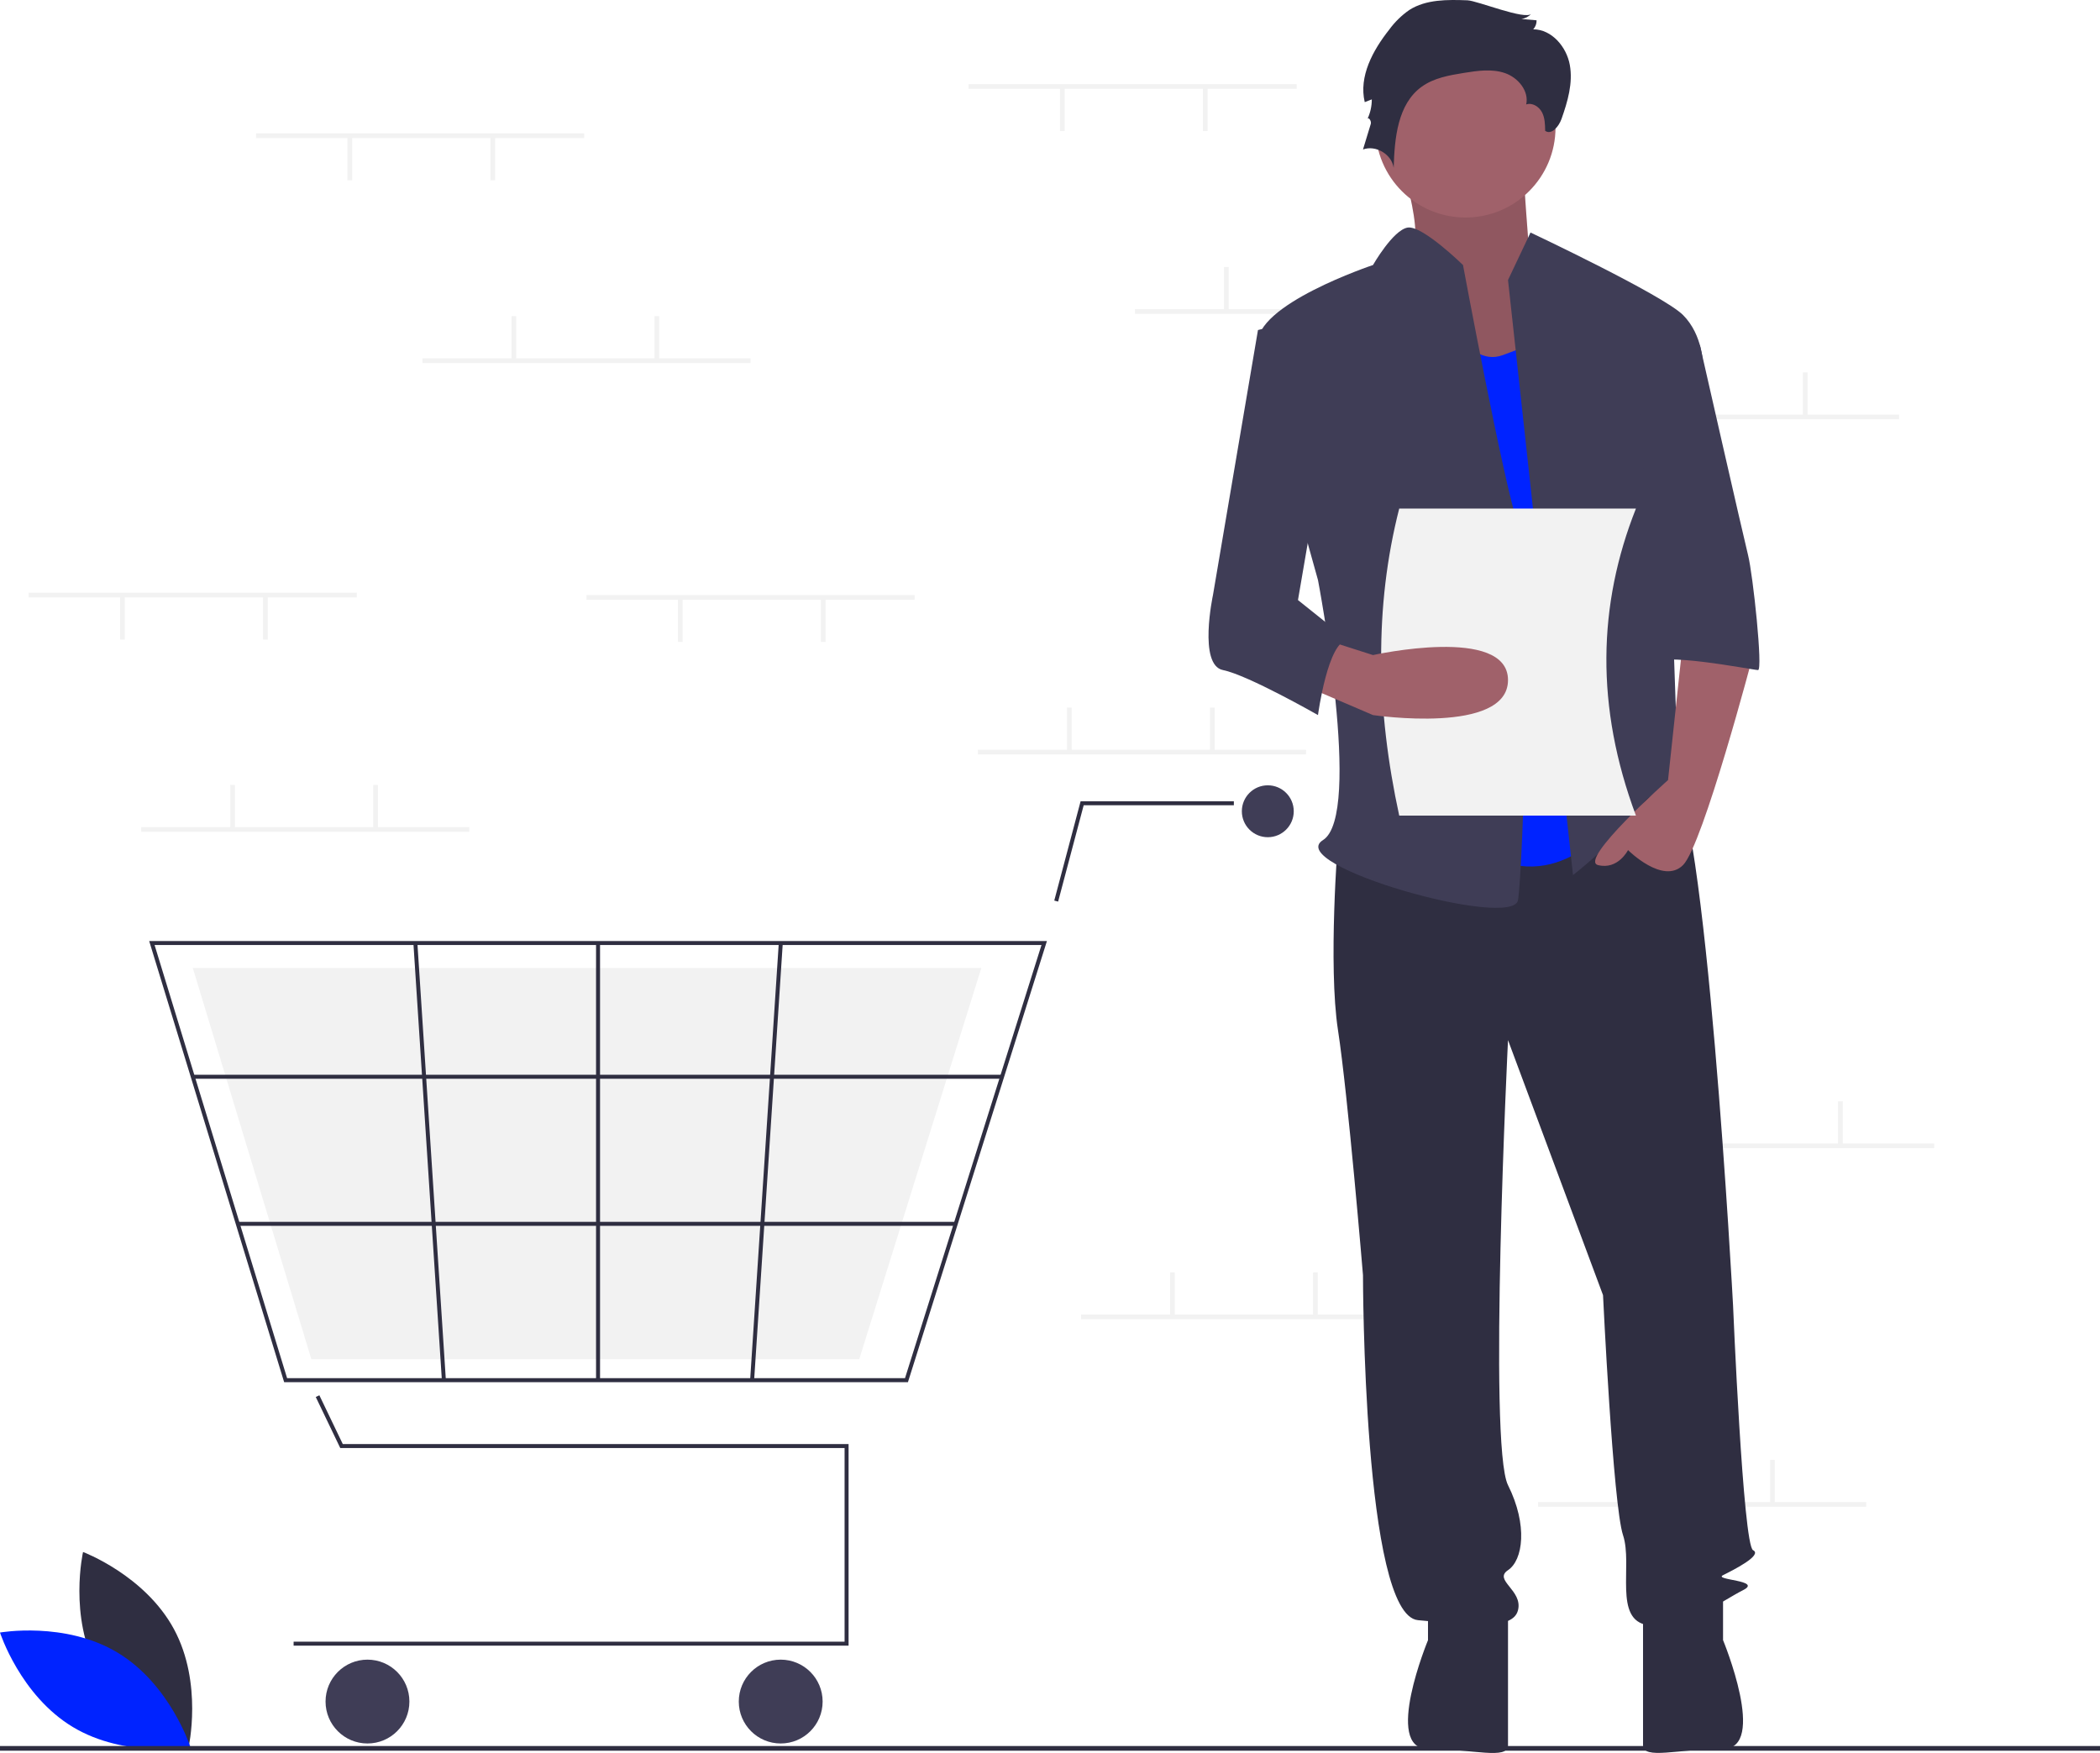
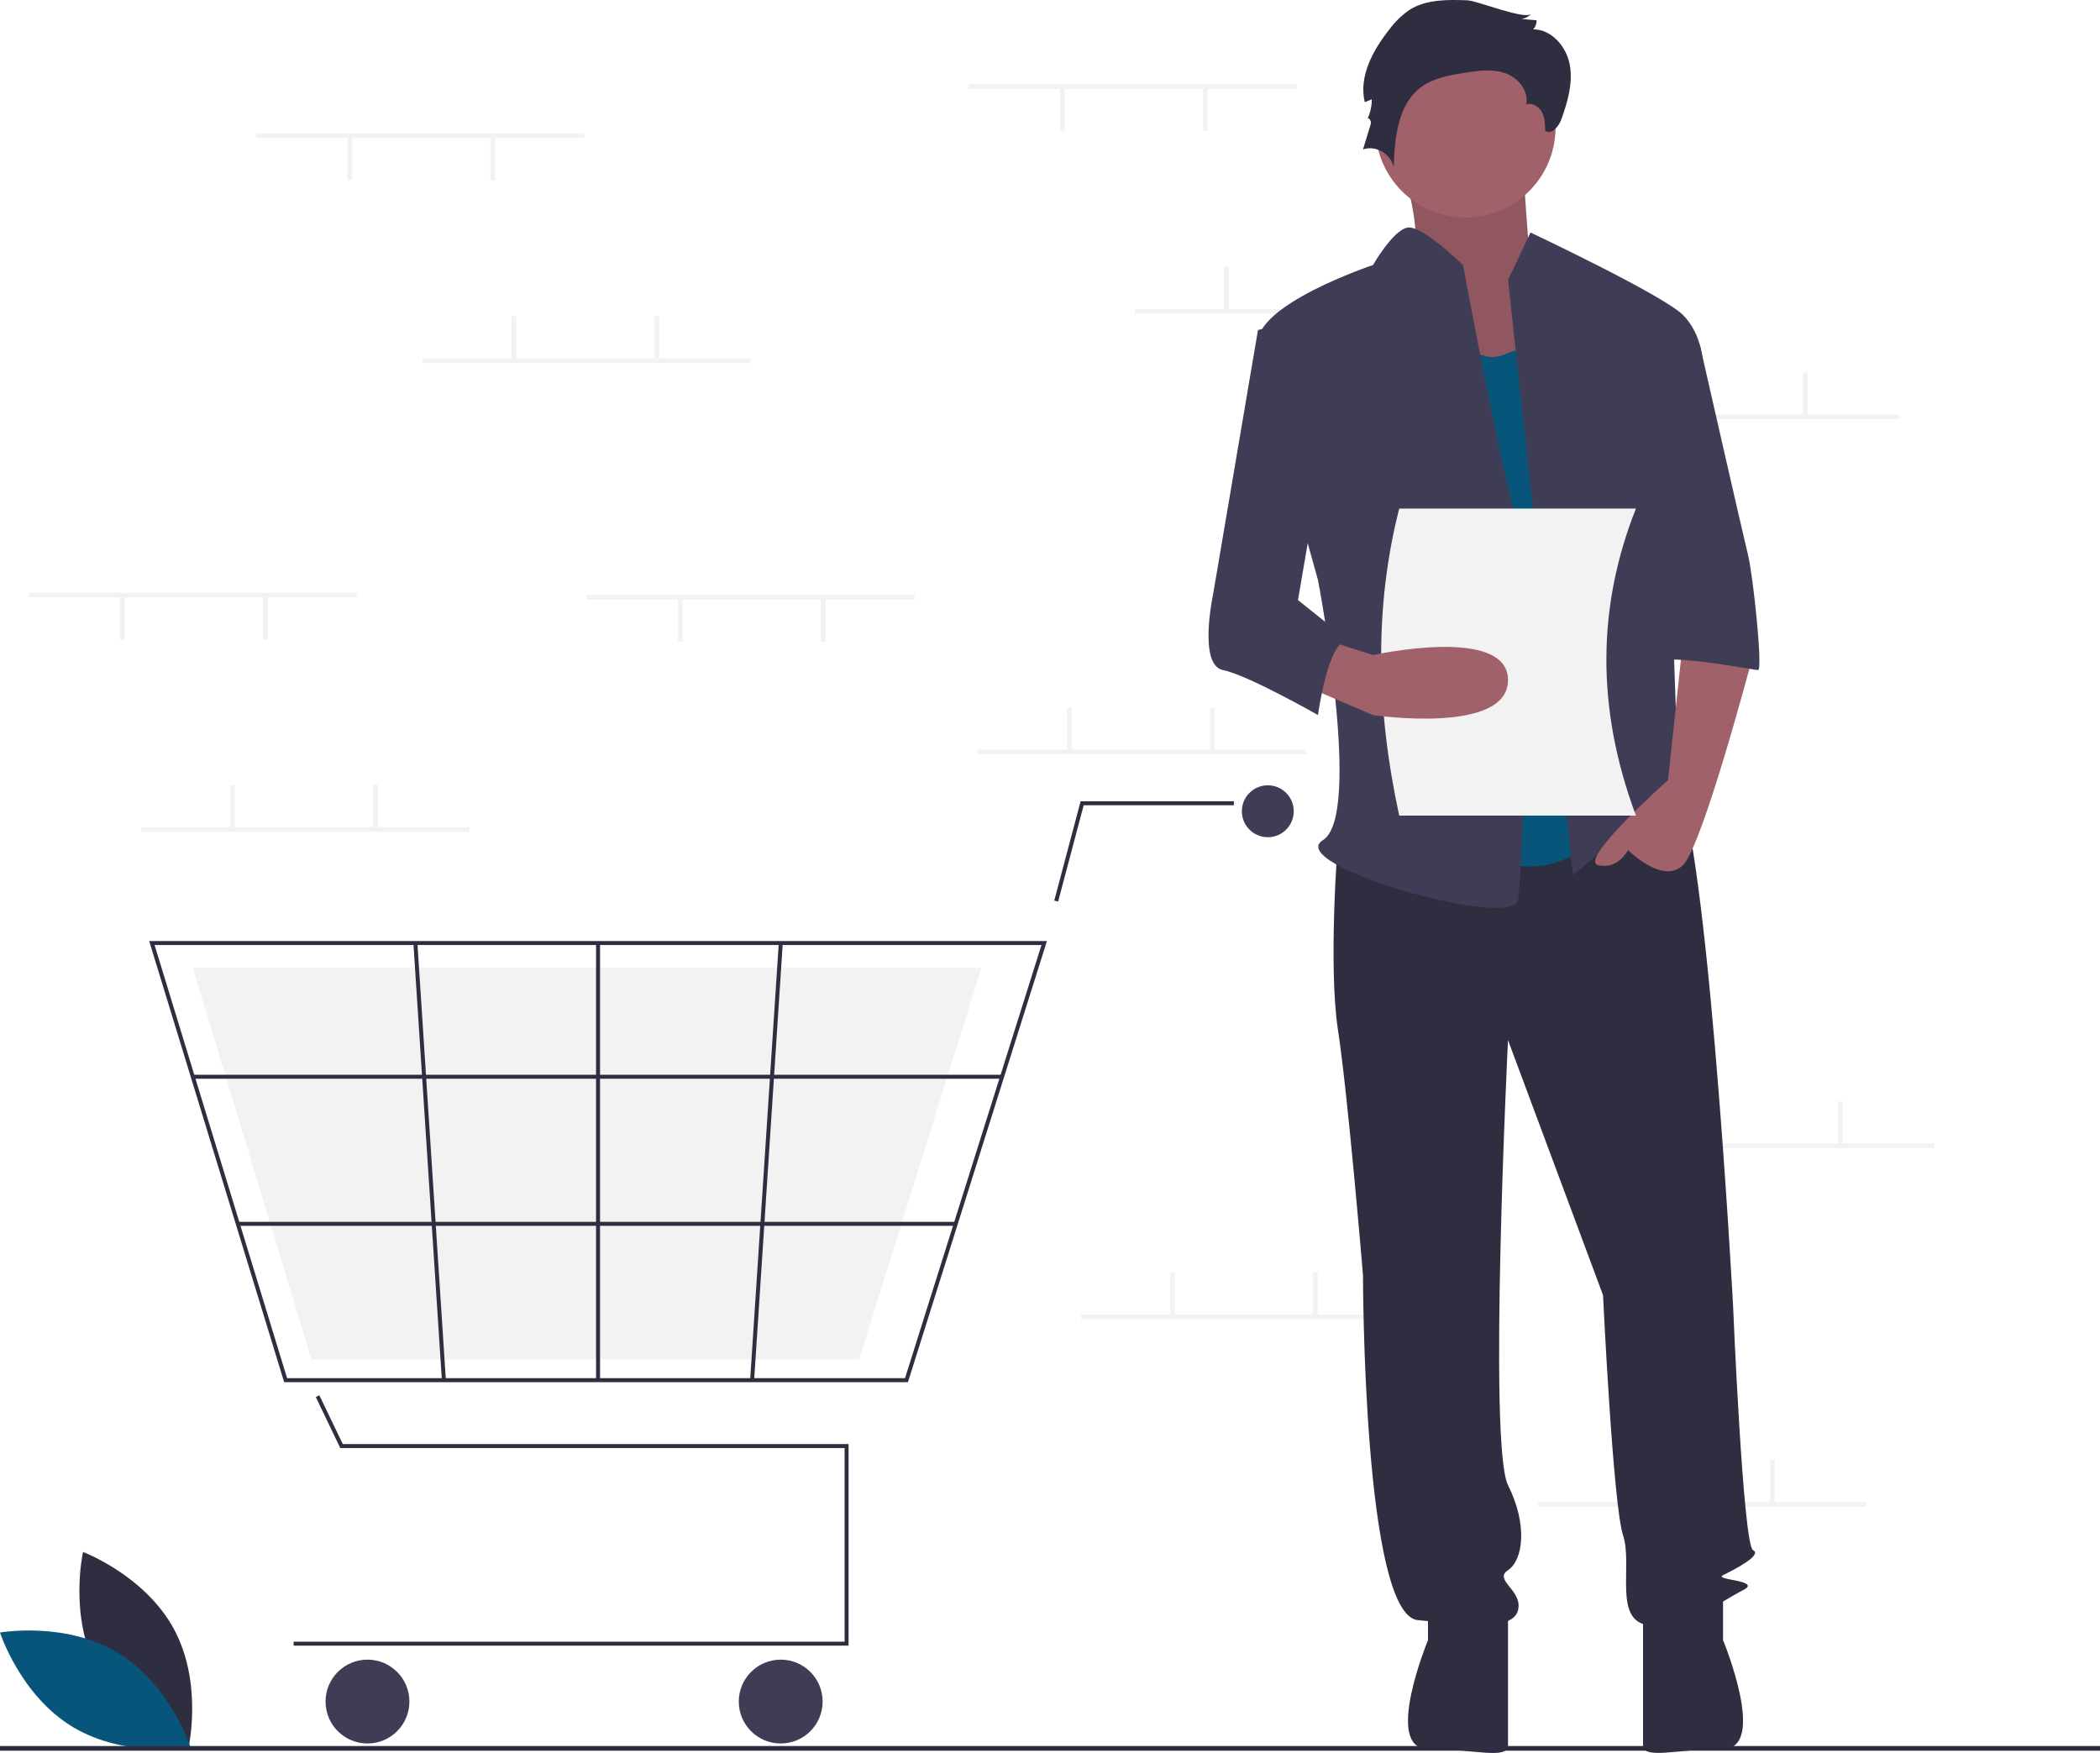
<svg xmlns="http://www.w3.org/2000/svg" id="ffc6eb9a-0ec0-429c-85a8-ff38b44048bf" data-name="Layer 1" width="896" height="747.971" viewBox="0 0 896 747.971">
  <path d="M193.634,788.752c12.428,23.049,38.806,32.944,38.806,32.944s6.227-27.475-6.201-50.524-38.806-32.944-38.806-32.944S181.206,765.703,193.634,788.752Z" transform="translate(-152 -76.01429)" fill="#2f2e41" />
-   <path d="M202.177,781.169c22.438,13.5,31.08,40.314,31.08,40.314s-27.738,4.927-50.177-8.573S152,772.596,152,772.596,179.738,767.67,202.177,781.169Z" transform="translate(-152 -76.01429)" fill="#0023ff" />
+   <path d="M202.177,781.169c22.438,13.5,31.08,40.314,31.08,40.314s-27.738,4.927-50.177-8.573S152,772.596,152,772.596,179.738,767.67,202.177,781.169Z" transform="translate(-152 -76.01429)" fill="#07557b" />
  <rect x="413.248" y="35.908" width="140" height="2" fill="#f2f2f2" />
  <rect x="513.249" y="37.408" width="2" height="18.5" fill="#f2f2f2" />
  <rect x="452.248" y="37.408" width="2" height="18.5" fill="#f2f2f2" />
  <rect x="484.248" y="131.908" width="140" height="2" fill="#f2f2f2" />
  <rect x="522.249" y="113.908" width="2" height="18.5" fill="#f2f2f2" />
  <rect x="583.249" y="113.908" width="2" height="18.5" fill="#f2f2f2" />
  <rect x="670.249" y="176.908" width="140" height="2" fill="#f2f2f2" />
  <rect x="708.249" y="158.908" width="2" height="18.5" fill="#f2f2f2" />
  <rect x="769.249" y="158.908" width="2" height="18.5" fill="#f2f2f2" />
  <rect x="656.249" y="640.908" width="140" height="2" fill="#f2f2f2" />
  <rect x="694.249" y="622.908" width="2" height="18.5" fill="#f2f2f2" />
  <rect x="755.249" y="622.908" width="2" height="18.5" fill="#f2f2f2" />
  <rect x="417.248" y="319.908" width="140" height="2" fill="#f2f2f2" />
  <rect x="455.248" y="301.908" width="2" height="18.5" fill="#f2f2f2" />
  <rect x="516.249" y="301.908" width="2" height="18.5" fill="#f2f2f2" />
  <rect x="461.248" y="560.908" width="140" height="2" fill="#f2f2f2" />
  <rect x="499.248" y="542.908" width="2" height="18.5" fill="#f2f2f2" />
  <rect x="560.249" y="542.908" width="2" height="18.5" fill="#f2f2f2" />
  <rect x="685.249" y="487.908" width="140" height="2" fill="#f2f2f2" />
  <rect x="723.249" y="469.908" width="2" height="18.5" fill="#f2f2f2" />
  <rect x="784.249" y="469.908" width="2" height="18.5" fill="#f2f2f2" />
  <polygon points="362.06 702.184 125.274 702.184 125.274 700.481 360.356 700.481 360.356 617.861 145.18 617.861 134.727 596.084 136.263 595.347 146.252 616.157 362.06 616.157 362.06 702.184" fill="#2f2e41" />
  <circle cx="156.789" cy="726.033" r="17.887" fill="#3f3d56" />
  <circle cx="333.101" cy="726.033" r="17.887" fill="#3f3d56" />
  <circle cx="540.927" cy="346.153" r="11.073" fill="#3f3d56" />
  <path d="M539.385,665.767H273.237L215.648,477.531H598.693l-.349,1.108Zm-264.889-1.704H538.136l58.234-184.83H217.951Z" transform="translate(-152 -76.01429)" fill="#2f2e41" />
  <polygon points="366.61 579.958 132.842 579.958 82.26 413.015 418.701 413.015 418.395 413.998 366.61 579.958" fill="#f2f2f2" />
  <polygon points="451.465 384.7 449.818 384.263 461.059 341.894 526.448 341.894 526.448 343.598 462.37 343.598 451.465 384.7" fill="#2f2e41" />
  <rect x="82.258" y="458.584" width="345.293" height="1.704" fill="#2f2e41" />
  <rect x="101.459" y="521.344" width="306.319" height="1.704" fill="#2f2e41" />
  <rect x="254.314" y="402.368" width="1.704" height="186.533" fill="#2f2e41" />
  <rect x="385.557" y="570.797" width="186.929" height="1.704" transform="translate(-274.7392 936.235) rotate(-86.24919)" fill="#2f2e41" />
  <rect x="334.457" y="478.185" width="1.704" height="186.929" transform="translate(-188.4687 -52.99638) rotate(-3.729)" fill="#2f2e41" />
  <rect y="745" width="896" height="2" fill="#2f2e41" />
  <path d="M747.411,137.89s14.618,41.606,5.622,48.007S783.394,244.573,783.394,244.573l47.229-12.802-25.863-43.74s-3.373-43.74-3.373-50.141S747.411,137.89,747.411,137.89Z" transform="translate(-152 -76.01429)" fill="#a0616a" />
  <path d="M747.411,137.89s14.618,41.606,5.622,48.007S783.394,244.573,783.394,244.573l47.229-12.802-25.863-43.74s-3.373-43.74-3.373-50.141S747.411,137.89,747.411,137.89Z" transform="translate(-152 -76.01429)" opacity="0.1" />
  <path d="M722.874,434.468s-4.267,53.341,0,81.079,10.668,104.549,10.668,104.549,0,145.089,23.47,147.222,40.539,4.267,42.673-4.267-10.668-12.802-4.267-17.069,8.535-19.203,0-36.272,0-189.895,0-189.895l40.539,108.816s4.267,89.614,8.535,102.415-4.267,36.272,10.668,38.406,32.005-10.668,40.539-14.936-12.802-4.267-8.535-6.401,17.069-8.535,12.802-10.668-8.535-104.549-8.535-104.549S879.697,414.199,864.762,405.664s-24.537,6.166-24.537,6.166Z" transform="translate(-152 -76.01429)" fill="#2f2e41" />
  <path d="M761.279,758.784v17.069s-19.203,46.399,0,46.399,34.138,4.808,34.138-1.593V763.051Z" transform="translate(-152 -76.01429)" fill="#2f2e41" />
  <path d="M887.165,758.754v17.069s19.203,46.399,0,46.399-34.138,4.808-34.138-1.593V763.021Z" transform="translate(-152 -76.01429)" fill="#2f2e41" />
  <circle cx="625.282" cy="54.408" r="38.406" fill="#a0616a" />
-   <path d="M765.547,201.9s10.668,32.005,27.738,25.604l17.069-6.401L840.225,425.934s-23.47,34.138-57.609,12.802S765.547,201.9,765.547,201.9Z" transform="translate(-152 -76.01429)" fill="#0023ff" />
+   <path d="M765.547,201.9s10.668,32.005,27.738,25.604l17.069-6.401L840.225,425.934s-23.47,34.138-57.609,12.802S765.547,201.9,765.547,201.9Z" transform="translate(-152 -76.01429)" fill="#07557b" />
  <path d="M795.418,195.499l9.601-20.27s56.542,26.671,65.076,35.205,8.535,21.337,8.535,21.337l-14.936,53.341s4.267,117.351,4.267,121.618,14.936,27.738,4.267,19.203-12.802-17.069-21.337-4.267-27.738,27.738-27.738,27.738Z" transform="translate(-152 -76.01429)" fill="#3f3d56" />
  <path d="M870.096,349.122l-6.401,59.742s-38.406,34.138-29.871,36.272,12.802-6.401,12.802-6.401,14.936,14.936,23.47,6.401S899.967,355.523,899.967,355.523Z" transform="translate(-152 -76.01429)" fill="#a0616a" />
  <path d="M778.1,76.144c-8.514-.304-17.625-.455-24.804,4.133a36.313,36.313,0,0,0-8.572,8.392c-6.992,8.838-13.033,19.959-10.436,30.925l3.016-1.176a19.751,19.751,0,0,1-1.905,8.463c.425-1.235,1.847.762,1.466,2.011L733.543,139.792c5.462-2.002,12.257,2.052,13.088,7.81.38-12.661,1.693-27.18,11.964-34.593,5.18-3.739,11.735-4.88,18.042-5.894,5.818-.935,11.918-1.827,17.491.089s10.319,7.615,9.055,13.371c2.57-.885,5.444.906,6.713,3.309s1.337,5.237,1.375,7.955c2.739,1.936,5.856-1.908,6.973-5.071,2.62-7.424,4.949-15.327,3.538-23.073s-7.723-15.148-15.596-15.174a5.467,5.467,0,0,0,1.422-3.849l-6.489-.548a7.172,7.172,0,0,0,4.286-2.26C802.798,84.731,782.313,76.295,778.1,76.144Z" transform="translate(-152 -76.01429)" fill="#2f2e41" />
  <path d="M776.215,189.098s-17.369-17.021-23.62-15.978S737.809,189.098,737.809,189.098s-51.208,17.069-49.074,34.138S714.339,323.518,714.339,323.518s19.203,100.282,2.134,110.95,81.079,38.406,83.213,25.604,6.401-140.821,0-160.024S776.215,189.098,776.215,189.098Z" transform="translate(-152 -76.01429)" fill="#3f3d56" />
  <path d="M850.893,223.236h26.383S895.7,304.315,897.833,312.85s6.401,49.074,4.267,49.074-44.807-8.535-44.807-2.134Z" transform="translate(-152 -76.01429)" fill="#3f3d56" />
  <path d="M850,424.014H749c-9.856-45.34-10.68-89.146,0-131H850C833.701,334.115,832.682,377.621,850,424.014Z" transform="translate(-152 -76.01429)" fill="#f2f2f2" />
  <path d="M707.938,368.325,737.809,381.127s57.609,8.535,57.609-14.936-57.609-10.668-57.609-10.668L718.605,349.383Z" transform="translate(-152 -76.01429)" fill="#a0616a" />
  <path d="M714.339,210.435l-25.604,6.401L669.532,329.919s-6.401,29.871,4.267,32.005S714.339,381.127,714.339,381.127s4.267-32.005,12.802-32.005L705.804,332.053,718.606,257.375Z" transform="translate(-152 -76.01429)" fill="#3f3d56" />
  <rect x="60.248" y="352.908" width="140" height="2" fill="#f2f2f2" />
  <rect x="98.249" y="334.908" width="2" height="18.5" fill="#f2f2f2" />
  <rect x="159.249" y="334.908" width="2" height="18.5" fill="#f2f2f2" />
  <rect x="109.249" y="56.908" width="140" height="2" fill="#f2f2f2" />
  <rect x="209.249" y="58.408" width="2" height="18.5" fill="#f2f2f2" />
  <rect x="148.249" y="58.408" width="2" height="18.5" fill="#f2f2f2" />
  <rect x="250.249" y="253.908" width="140" height="2" fill="#f2f2f2" />
  <rect x="350.248" y="255.408" width="2" height="18.5" fill="#f2f2f2" />
  <rect x="289.248" y="255.408" width="2" height="18.5" fill="#f2f2f2" />
  <rect x="12.248" y="252.908" width="140" height="2" fill="#f2f2f2" />
  <rect x="112.249" y="254.408" width="2" height="18.5" fill="#f2f2f2" />
  <rect x="51.248" y="254.408" width="2" height="18.5" fill="#f2f2f2" />
  <rect x="180.249" y="152.908" width="140" height="2" fill="#f2f2f2" />
  <rect x="218.249" y="134.908" width="2" height="18.5" fill="#f2f2f2" />
  <rect x="279.248" y="134.908" width="2" height="18.5" fill="#f2f2f2" />
</svg>
